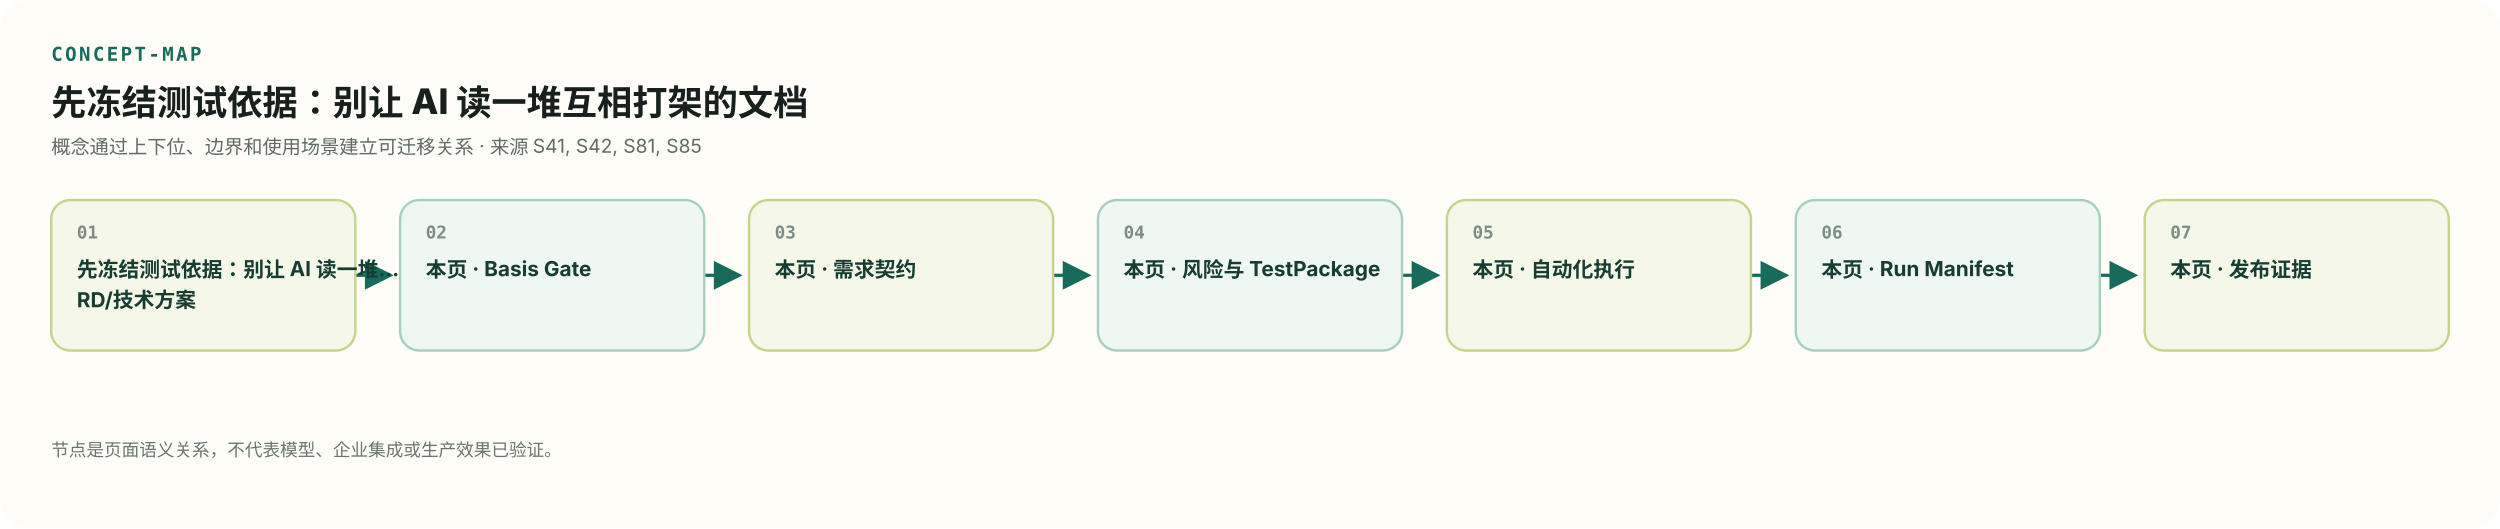
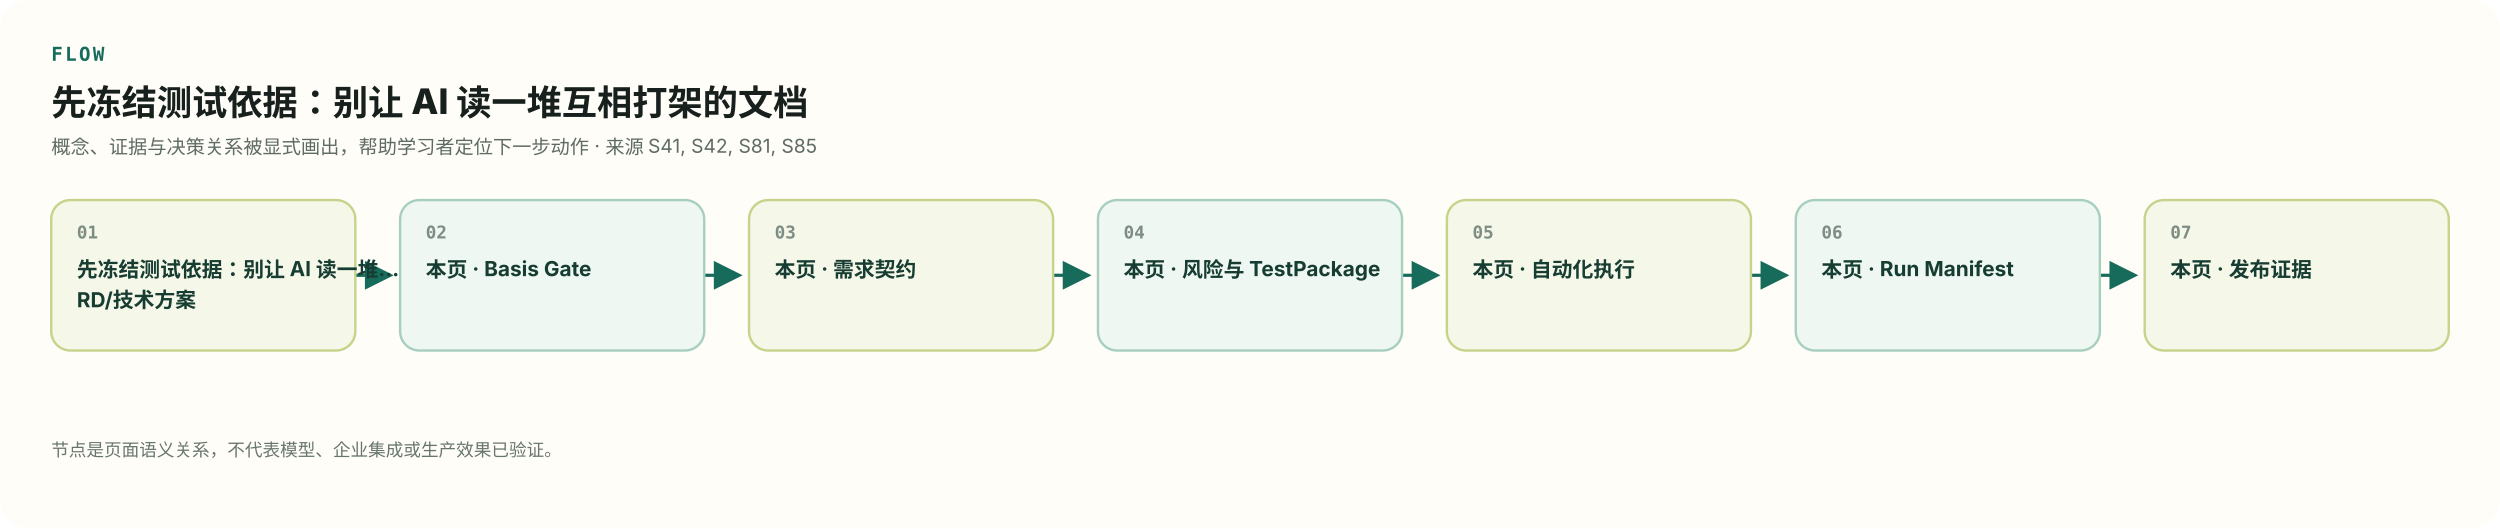
<svg xmlns="http://www.w3.org/2000/svg" role="img" aria-labelledby="title desc" viewBox="0 0 1562 330" width="1562" height="330">
  <defs>
    <marker id="arrow" markerWidth="9" markerHeight="9" refX="7" refY="4.5" orient="auto">
      <path d="M0,0 L9,4.5 L0,9 z" fill="#176b5b" />
    </marker>
  </defs>
  <style>
    .canvas{fill:#fffdf8}.eyebrow{font:700 12px ui-monospace,monospace;letter-spacing:.12em;fill:#176b5b}.title{font:800 22px -apple-system,BlinkMacSystemFont,"PingFang SC",sans-serif;fill:#17201d}.subtitle{font:400 12px -apple-system,BlinkMacSystemFont,"PingFang SC",sans-serif;fill:#5f6b65}.node rect{fill:#eef7f2;stroke:#a7cfc0;stroke-width:1.5}.node:nth-of-type(odd) rect{fill:#f5f7e8;stroke:#c6d38b}.node-index{font:700 11px ui-monospace,monospace;fill:#7d8c84}.node-label{font:700 13px -apple-system,BlinkMacSystemFont,"PingFang SC",sans-serif;fill:#173d32}.arrow{stroke:#176b5b;stroke-width:2;fill:none}.source{font:400 11px ui-monospace,monospace;fill:#68756e}
  </style>
  <rect class="canvas" width="100%" height="100%" rx="18" />
-   <text x="32" y="38" class="eyebrow">CONCEPT-MAP</text>
+   <text x="32" y="38" class="eyebrow">FLOW</text>
  <text x="32" y="72" class="title">先冻结测试依据：别让 AI 读一堆互相打架的文档</text>
-   <text x="32" y="96" class="subtitle">概念通过上下位、边界和使用场景建立可迁移关系 · 来源 S41, S42, S81, S85</text>
+   <text x="32" y="96" class="subtitle">概念、证据与决策关系被显式画出，帮助学习者定位下一步动作 · 来源 S41, S42, S81, S85</text>
  <path d="M 222 172 L 242 172" class="arrow" marker-end="url(#arrow)" />
  <path d="M 440 172 L 460 172" class="arrow" marker-end="url(#arrow)" />
  <path d="M 658 172 L 678 172" class="arrow" marker-end="url(#arrow)" />
  <path d="M 876 172 L 896 172" class="arrow" marker-end="url(#arrow)" />
  <path d="M 1094 172 L 1114 172" class="arrow" marker-end="url(#arrow)" />
  <path d="M 1312 172 L 1332 172" class="arrow" marker-end="url(#arrow)" />
  <g class="node">
    <rect x="32" y="125" width="190" height="94" rx="12" />
    <text x="48" y="149" class="node-index">01</text>
    <text x="48" y="173" class="node-label">先冻结测试依据：别让 AI 读一堆… · P</text>
    <text x="48" y="192" class="node-label">RD/技术方案</text>
  </g>
  <g class="node">
    <rect x="250" y="125" width="190" height="94" rx="12" />
    <text x="266" y="149" class="node-index">02</text>
    <text x="266" y="173" class="node-label">本页 · Basis Gate</text>
  </g>
  <g class="node">
    <rect x="468" y="125" width="190" height="94" rx="12" />
    <text x="484" y="149" class="node-index">03</text>
    <text x="484" y="173" class="node-label">本页 · 需求契约</text>
  </g>
  <g class="node">
    <rect x="686" y="125" width="190" height="94" rx="12" />
    <text x="702" y="149" class="node-index">04</text>
    <text x="702" y="173" class="node-label">本页 · 风险与 TestPackage</text>
  </g>
  <g class="node">
    <rect x="904" y="125" width="190" height="94" rx="12" />
    <text x="920" y="149" class="node-index">05</text>
    <text x="920" y="173" class="node-label">本页 · 自动化执行</text>
  </g>
  <g class="node">
    <rect x="1122" y="125" width="190" height="94" rx="12" />
    <text x="1138" y="149" class="node-index">06</text>
    <text x="1138" y="173" class="node-label">本页 · Run Manifest</text>
  </g>
  <g class="node">
    <rect x="1340" y="125" width="190" height="94" rx="12" />
    <text x="1356" y="149" class="node-index">07</text>
    <text x="1356" y="173" class="node-label">本页 · 发布证据</text>
  </g>
  <text x="32" y="285" class="source">节点是页面语义关系，不代表模型、企业集成或生产效果已验证。</text>
</svg>
